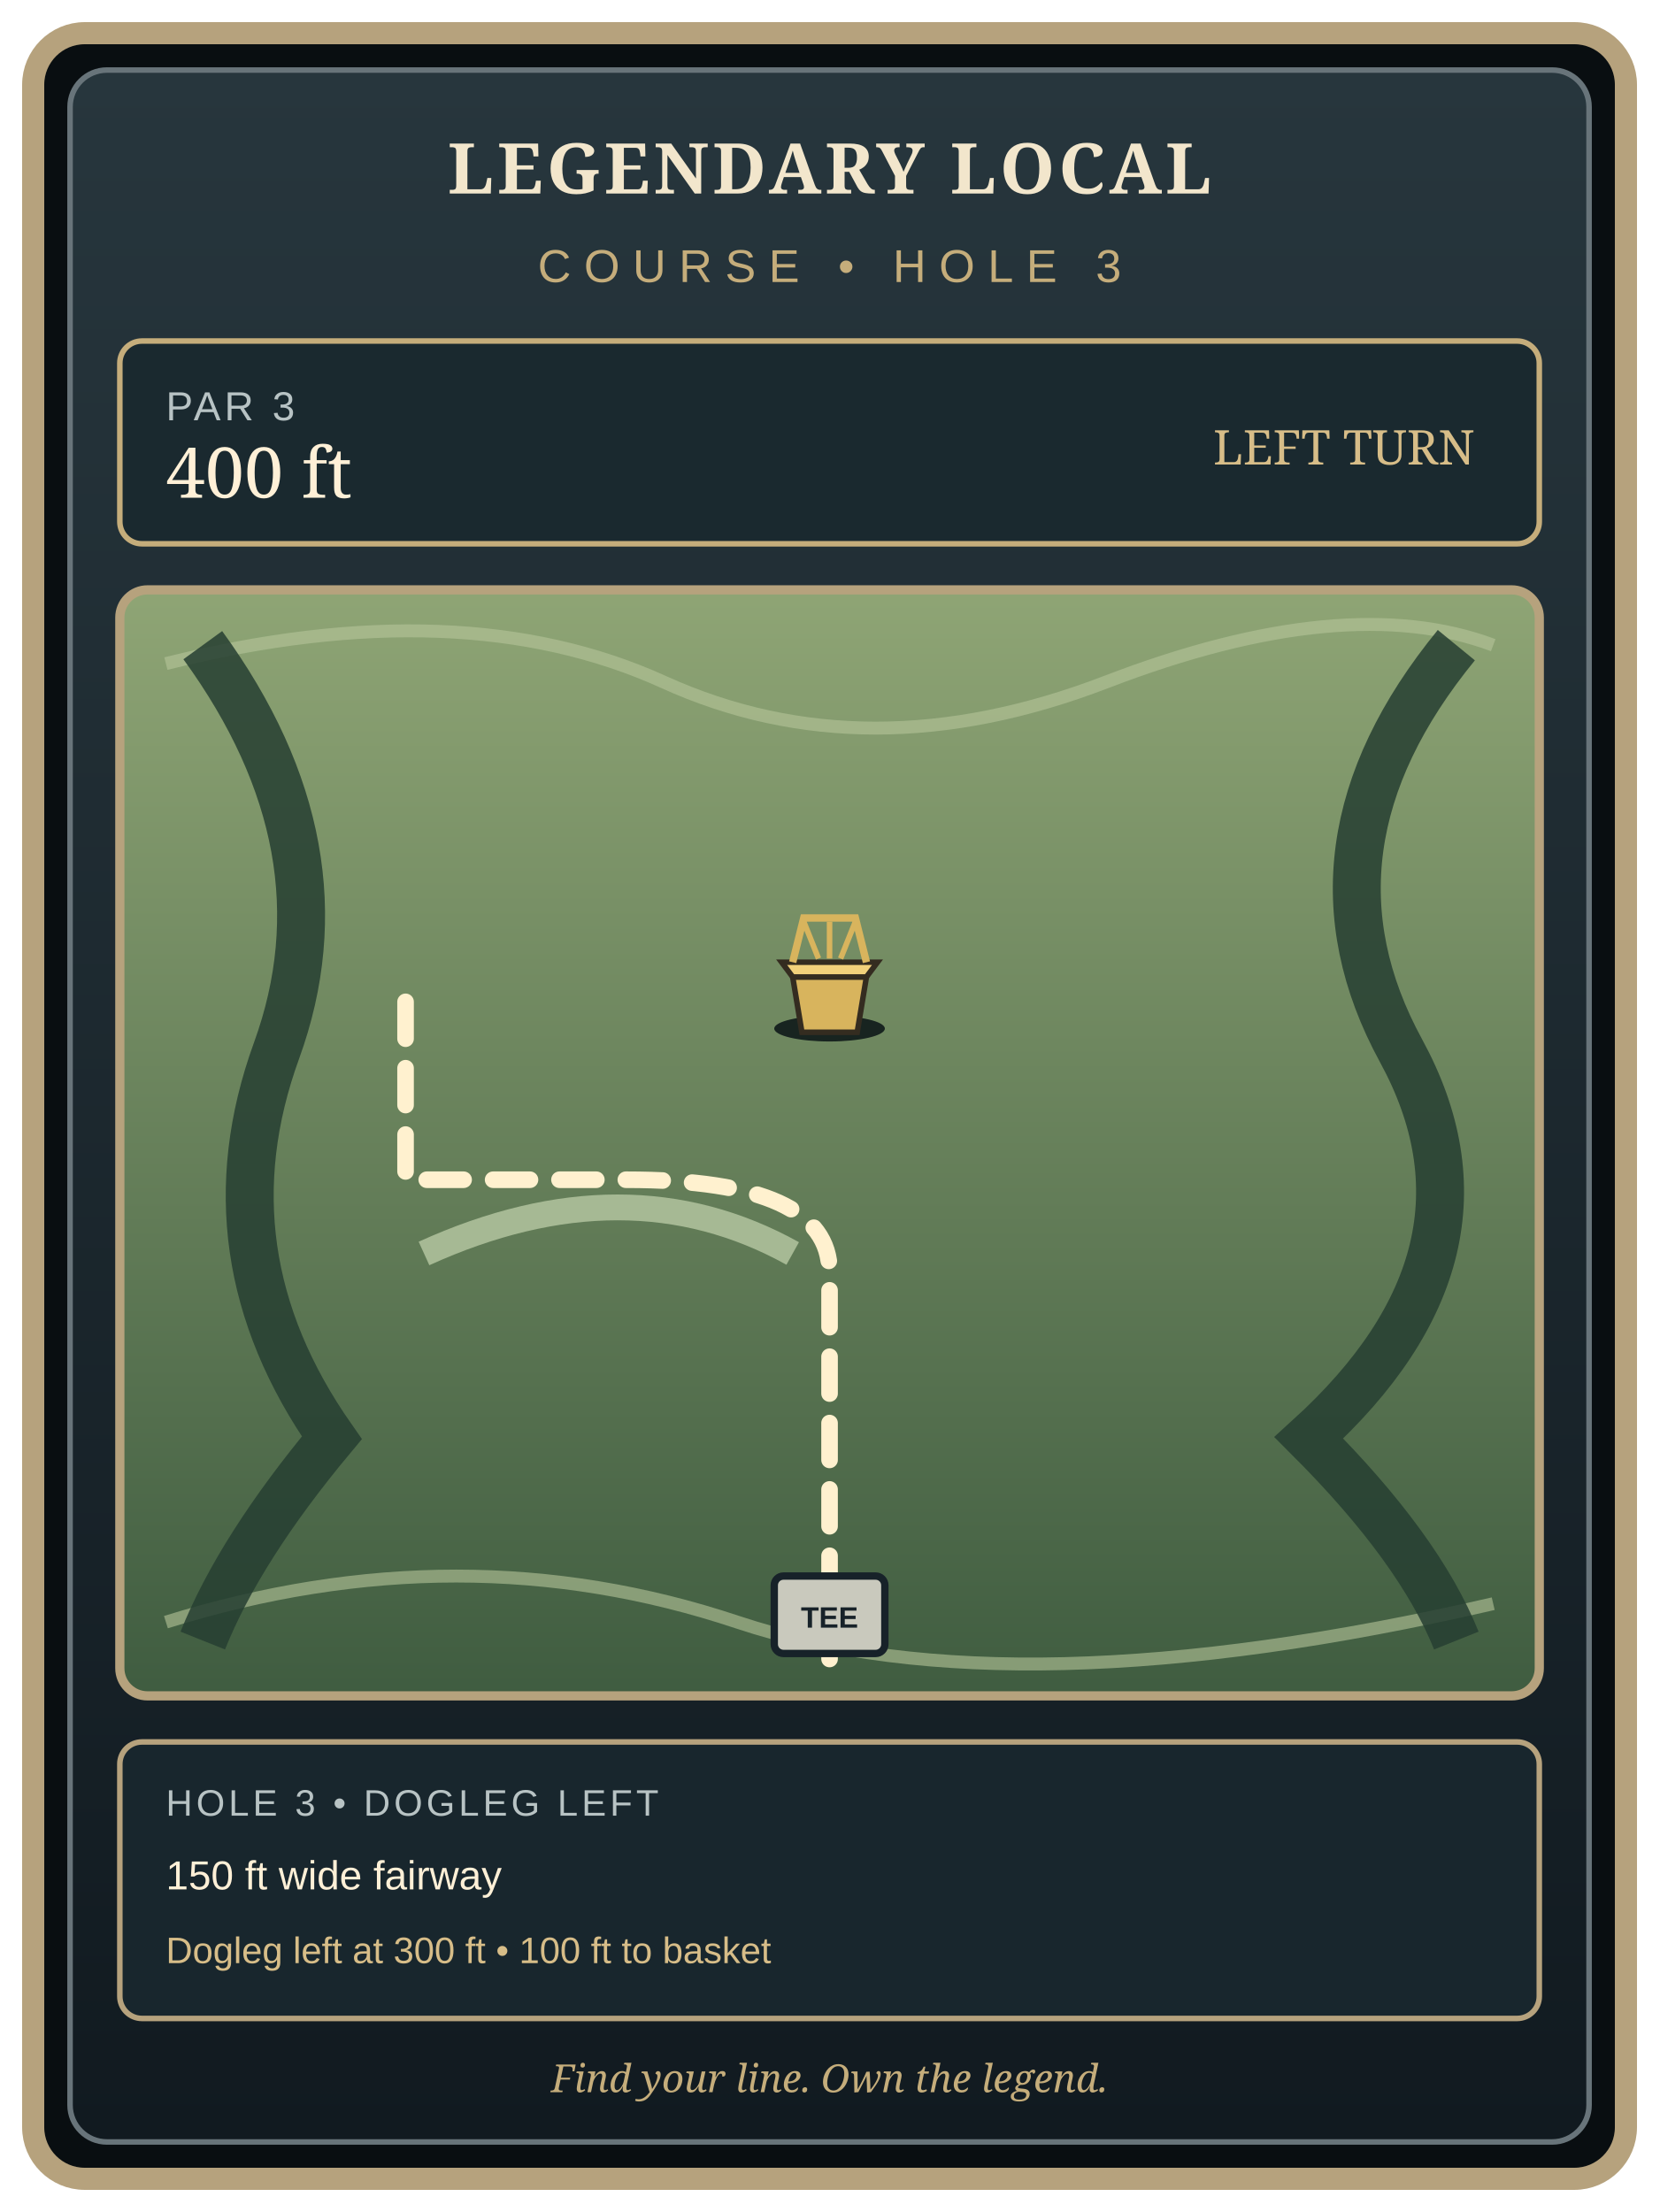
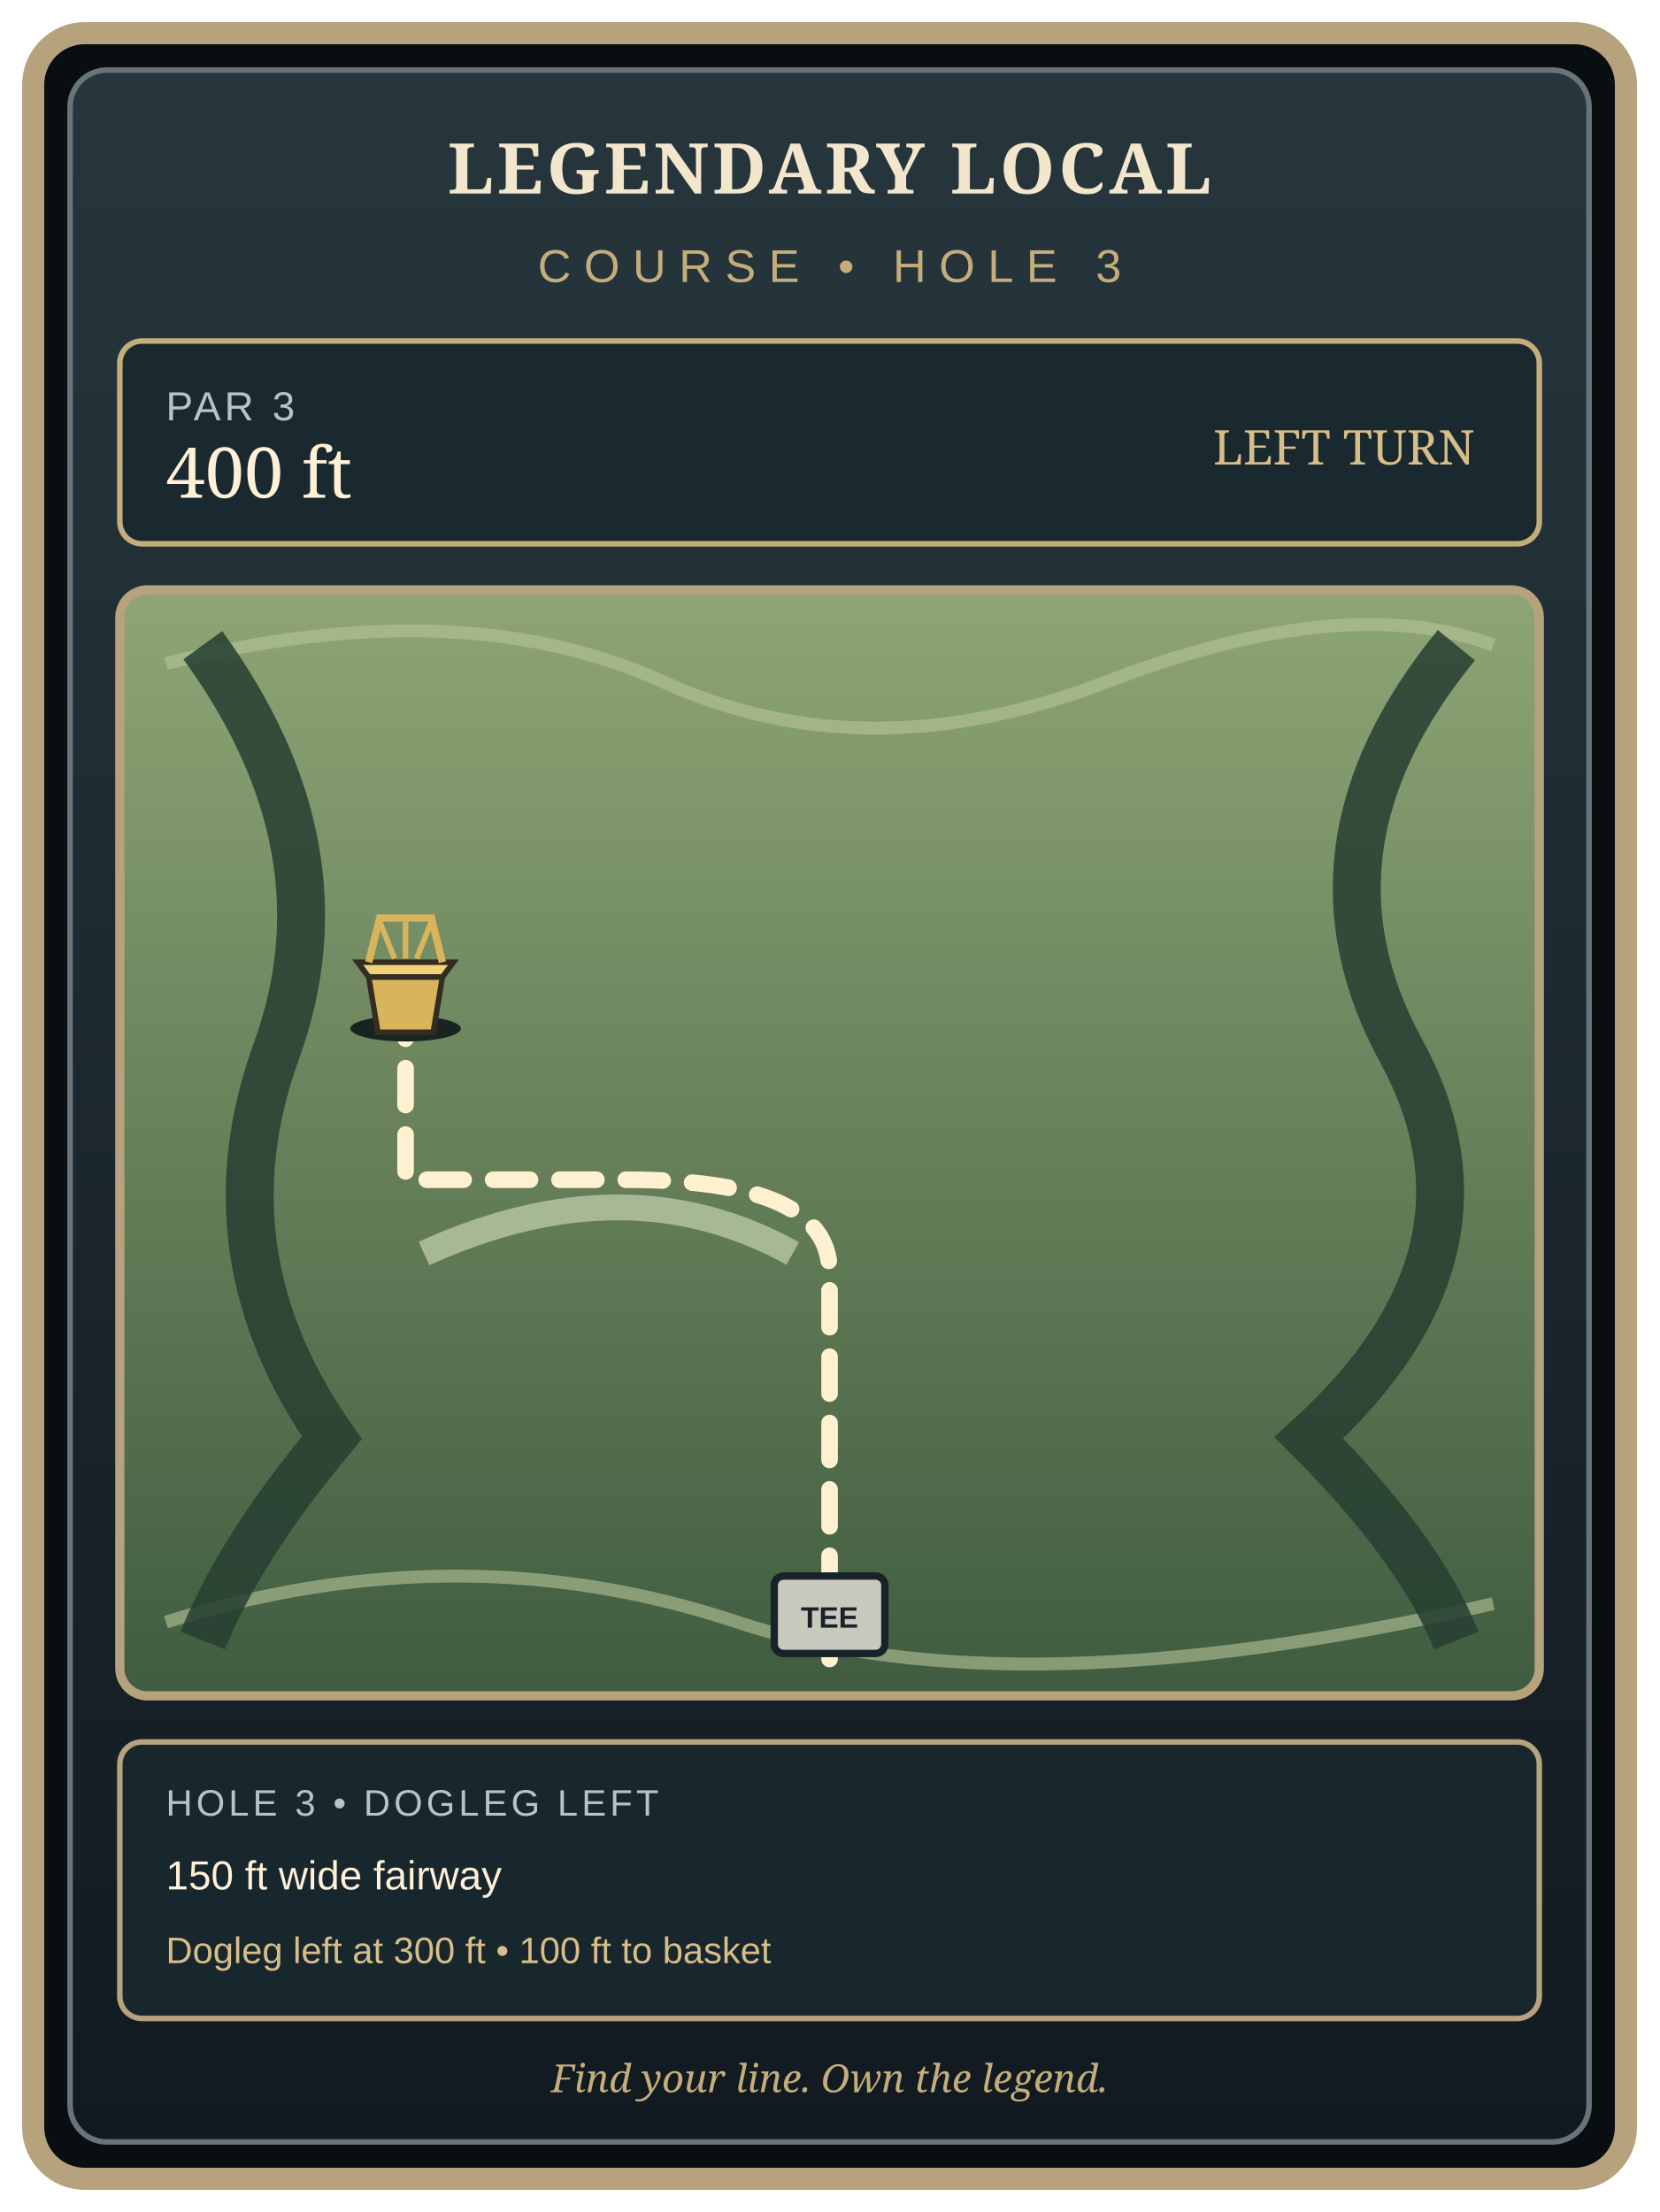
<svg xmlns="http://www.w3.org/2000/svg" viewBox="0 0 900 1200">
  <defs>
    <linearGradient id="bg" x2="0" y2="1">
      <stop stop-color="#27363d" />
      <stop offset="1" stop-color="#111a20" />
    </linearGradient>
    <linearGradient id="fairway" x2="0" y2="1">
      <stop stop-color="#8fa575" />
      <stop offset="1" stop-color="#3f5c40" />
    </linearGradient>
  </defs>
  <rect x="18" y="18" width="864" height="1164" rx="28" fill="#090e11" stroke="#b6a27d" stroke-width="12" />
  <rect x="38" y="38" width="824" height="1124" rx="20" fill="url(#bg)" stroke="#68747a" stroke-width="3" />
  <text x="450" y="105" text-anchor="middle" font-family="Georgia,serif" font-size="38" font-weight="bold" fill="#f2e6cc" letter-spacing="2">LEGENDARY LOCAL</text>
  <text x="450" y="153" text-anchor="middle" font-family="Arial,sans-serif" font-size="25" fill="#c5ad7b" letter-spacing="7">COURSE • HOLE 3</text>
  <rect x="65" y="185" width="770" height="110" rx="12" fill="#1a292f" stroke="#c5ad7b" stroke-width="3" />
  <text x="90" y="228" font-family="Arial,sans-serif" font-size="22" fill="#b8c3c4" letter-spacing="2">PAR 3</text>
  <text x="90" y="270" font-family="Georgia,serif" font-size="38" fill="#fff0d7">400 ft</text>
  <text x="800" y="252" text-anchor="end" font-family="Georgia,serif" font-size="26" fill="#d7bd88">LEFT TURN</text>
  <rect x="65" y="320" width="770" height="600" rx="15" fill="url(#fairway)" stroke="#b6a27d" stroke-width="5" />
  <path d="M90 360 Q250 320 360 370 T600 370 T810 350 M90 880 Q250 830 400 880 T810 870" fill="none" stroke="#b5c59a" stroke-width="7" opacity=".6" />
  <path d="M110 350 Q190 460 150 570 T180 780 Q130 840 110 890 M790 350 Q700 460 760 570 T710 780 Q770 840 790 890" fill="none" stroke="#263e31" stroke-width="26" opacity=".85" />
  <path d="M450 900 L450 780 L450 690 Q450 640 340 640 L220 640 L220 530" fill="none" stroke="#fff1cf" stroke-width="9" stroke-dasharray="20 16" stroke-linecap="round" />
  <path d="M430 680 Q340 630 230 680" fill="none" stroke="#a6b994" stroke-width="14" />
  <rect x="420" y="855" width="60" height="42" rx="5" fill="#c9c9bd" stroke="#172229" stroke-width="4" />
  <text x="450" y="883" text-anchor="middle" font-family="Arial" font-size="16" font-weight="bold" fill="#172229">TEE</text>
-   <g transform="translate(450 530)">
+   <g transform="translate(220 530)">
    <ellipse cx="0" cy="28" rx="30" ry="7" fill="#182420" />
    <path d="M-20 0 H20 L15 30 H-15Z" fill="#d8b45d" stroke="#342c20" stroke-width="3" />
    <path d="M-26 -8 H26 L20 0 H-20Z" fill="#f2d17b" stroke="#342c20" stroke-width="3" />
    <path d="M-20 -8 L-14 -32 H14 L20 -8" fill="none" stroke="#d8b45d" stroke-width="4" />
    <path d="M-14 -30 L-6 -10 M0 -30 L0 -10 M14 -30 L6 -10" stroke="#d8b45d" stroke-width="3" />
  </g>
  <rect x="65" y="945" width="770" height="150" rx="12" fill="#18262d" stroke="#b6a27d" stroke-width="3" />
  <text x="90" y="985" font-family="Arial,sans-serif" font-size="20" fill="#b8c3c4" letter-spacing="2">HOLE 3 • DOGLEG LEFT</text>
  <text x="90" y="1025" font-family="Arial,sans-serif" font-size="22" fill="#fff0d7">150 ft wide fairway</text>
  <text x="90" y="1065" font-family="Arial,sans-serif" font-size="20" fill="#d7bd88">Dogleg left at 300 ft • 100 ft to basket</text>
  <text x="450" y="1135" text-anchor="middle" font-family="Georgia,serif" font-size="21" font-style="italic" fill="#c5ad7b">Find your line. Own the legend.</text>
</svg>
